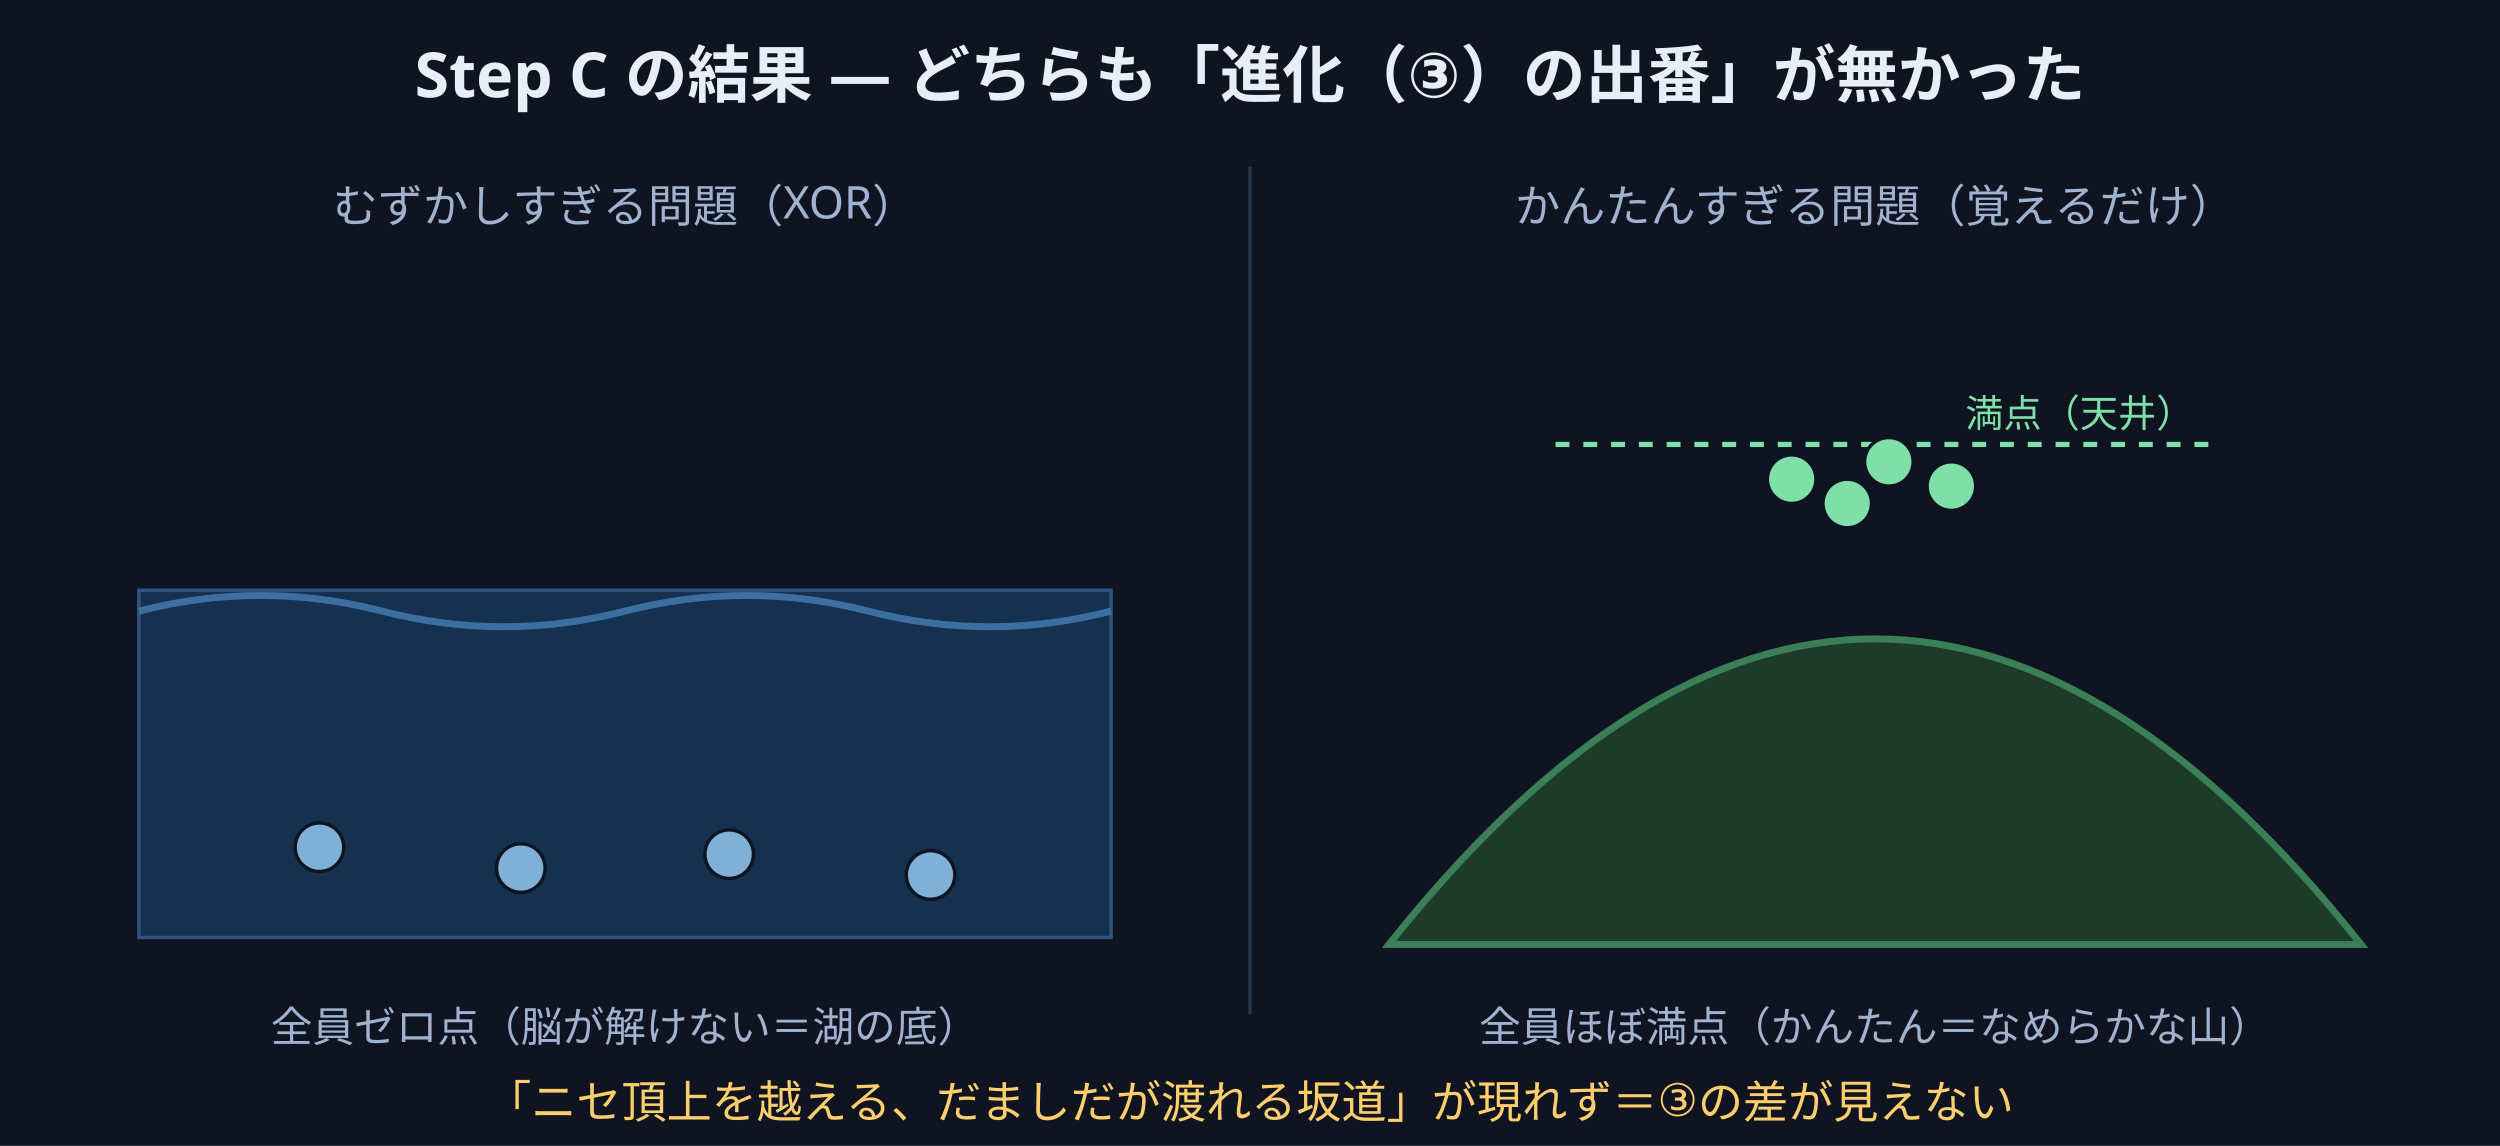
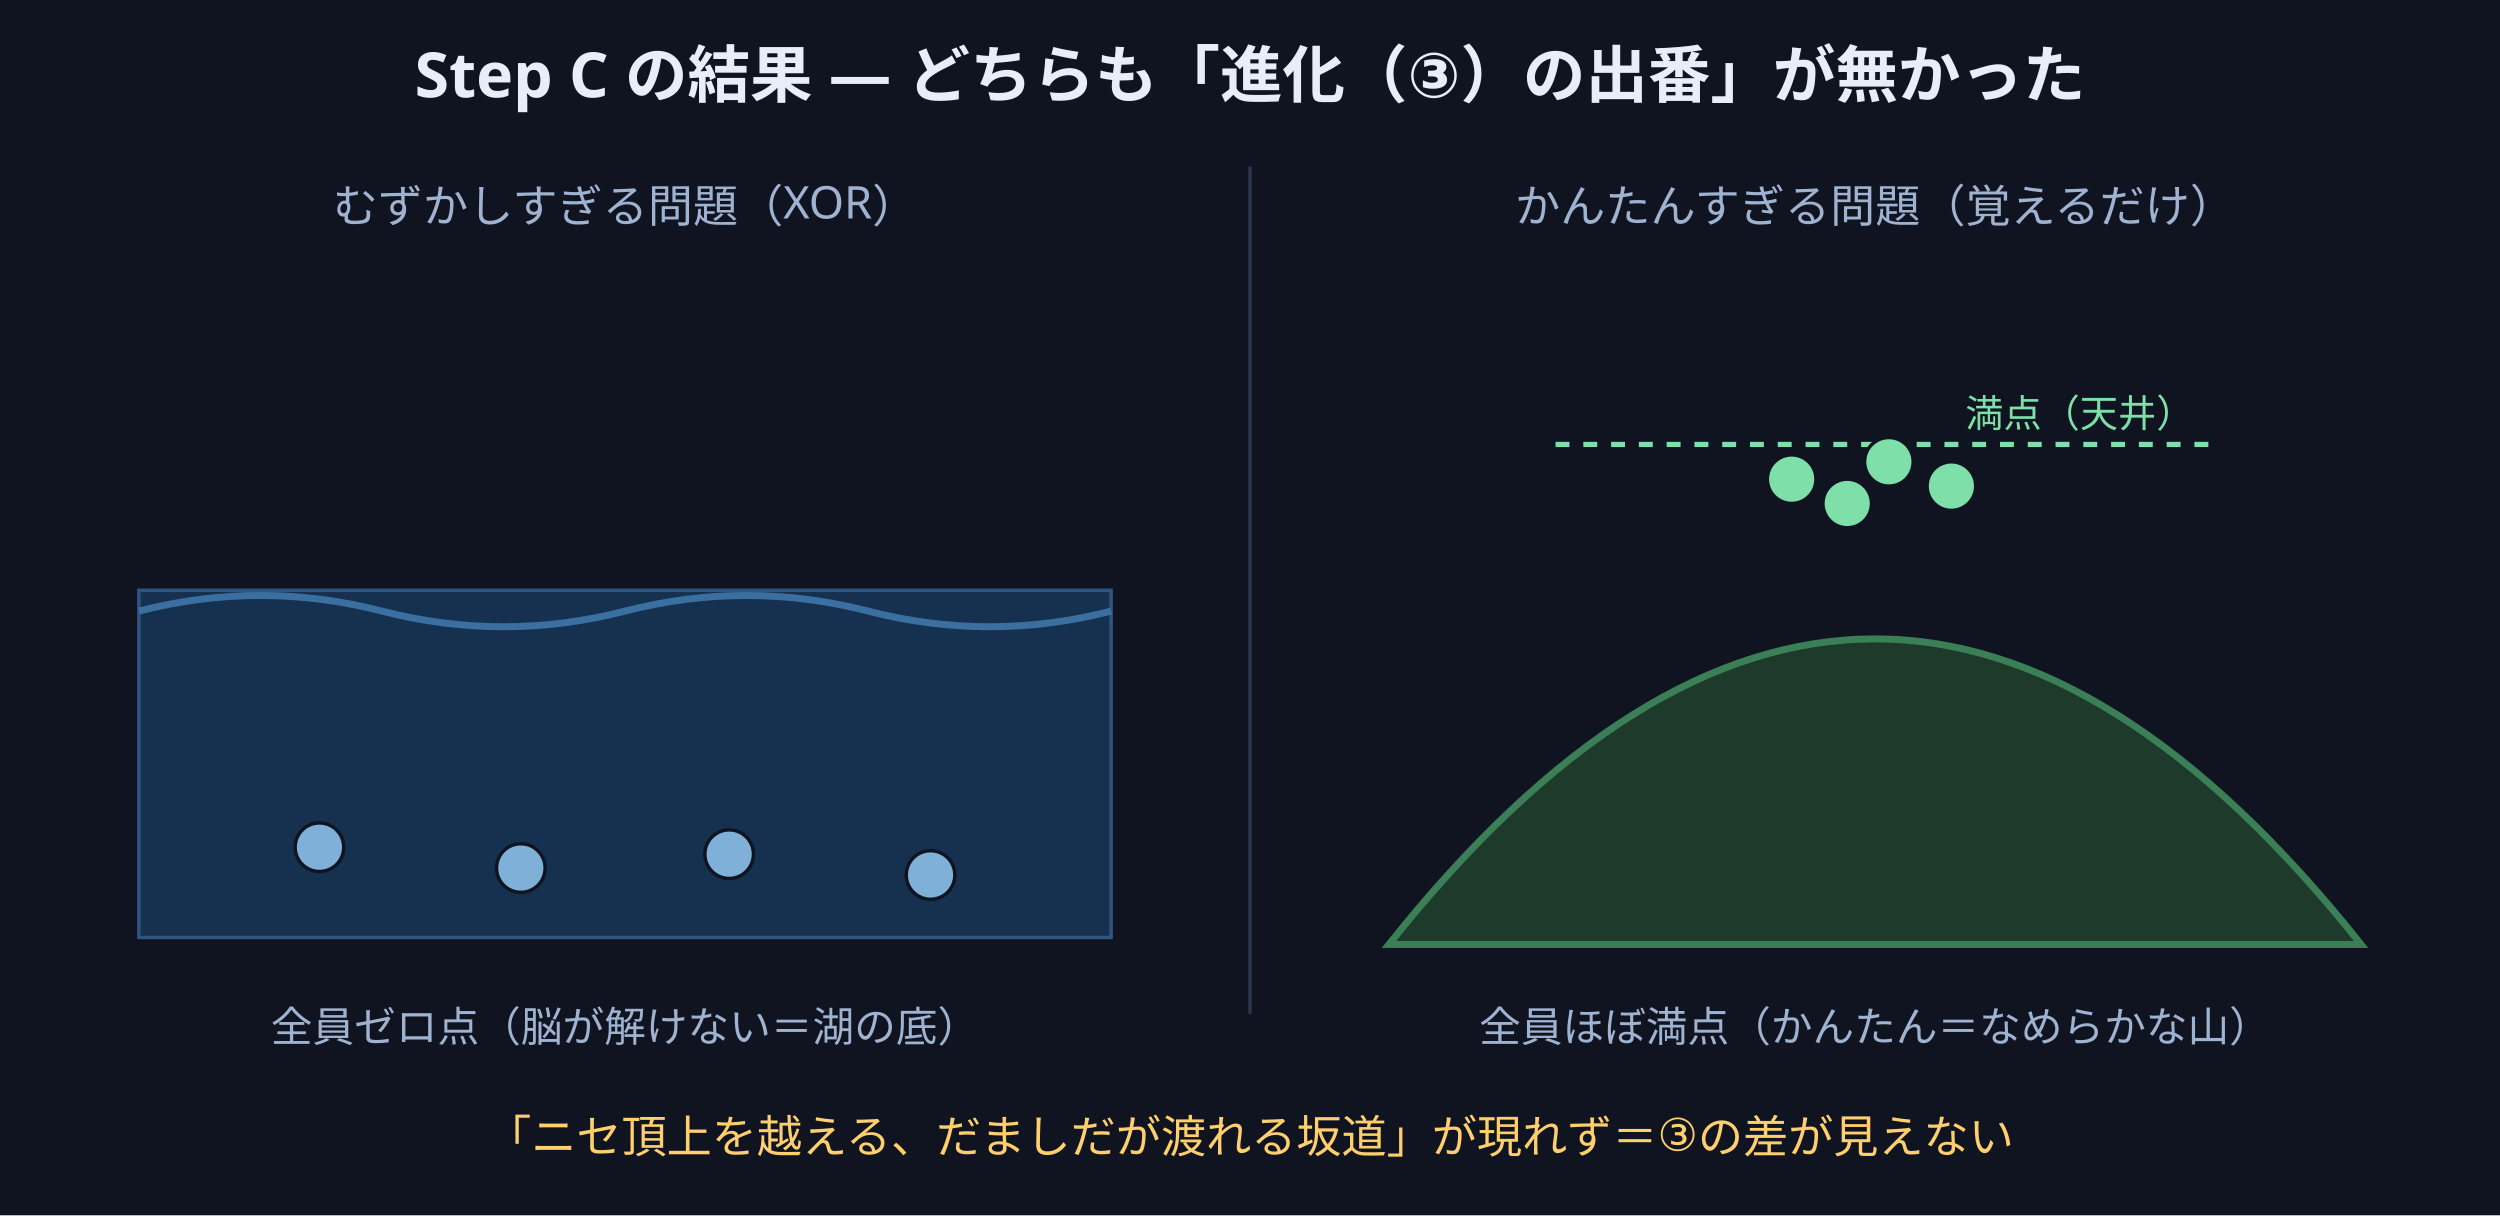
- <svg xmlns="http://www.w3.org/2000/svg" viewBox="0 0 720 330" font-family="sans-serif" role="img" aria-label="Step C の2つの結果">
-   <rect width="720" height="330" fill="#0f1420" />
+ <svg xmlns="http://www.w3.org/2000/svg" viewBox="0 0 720 350" font-family="sans-serif" role="img" aria-label="Step C の2つの結果">
+   <rect width="720" height="350" fill="#0f1420" />
  <text x="360" y="28" fill="#e8eef7" font-size="18" text-anchor="middle" font-weight="bold">Step C の結果 — どちらも「進化（③）の出番」が無かった</text>
  <line x1="360" y1="48" x2="360" y2="292" stroke="#2a3550" stroke-width="1" />
  <text x="180" y="64" fill="#9fb3d1" font-size="13" text-anchor="middle">むずかしすぎる問題（XOR）</text>
  <rect x="40" y="170" width="280" height="100" fill="#16314f" stroke="#2f547f" />
  <path d="M40,176 q35,-9 70,0 t70,0 t70,0 t70,0" fill="none" stroke="#3a6fa0" stroke-width="2">
    <animate attributeName="d" dur="3.5s" repeatCount="indefinite" values="M40,176 q35,-9 70,0 t70,0 t70,0 t70,0;M40,176 q35,9 70,0 t70,0 t70,0 t70,0;M40,176 q35,-9 70,0 t70,0 t70,0 t70,0" />
  </path>
  <g fill="#7fb0d8" stroke="#0f1420" stroke-width="1">
    <circle cx="92" cy="244" r="7">
      <animate attributeName="cy" dur="2.5s" repeatCount="indefinite" values="244;238;244" />
    </circle>
    <circle cx="150" cy="250" r="7">
      <animate attributeName="cy" dur="2.9s" repeatCount="indefinite" values="250;243;250" />
    </circle>
    <circle cx="210" cy="246" r="7">
      <animate attributeName="cy" dur="2.2s" repeatCount="indefinite" values="246;240;246" />
    </circle>
    <circle cx="268" cy="252" r="7">
      <animate attributeName="cy" dur="3.2s" repeatCount="indefinite" values="252;245;252" />
    </circle>
  </g>
  <text x="180" y="300" fill="#9fb3d1" font-size="12" text-anchor="middle">全員ゼロ点（脳が解けない＝湖の底）</text>
  <text x="540" y="64" fill="#9fb3d1" font-size="13" text-anchor="middle">かんたんすぎる問題（覚えるだけ）</text>
  <path d="M400,272 Q540,96 680,272 Z" fill="#1d3a2b" stroke="#3a7f56" stroke-width="2" />
  <line x1="448" y1="128" x2="636" y2="128" stroke="#7ee0a8" stroke-width="1.5" stroke-dasharray="4 4" />
  <text x="632" y="123" fill="#7ee0a8" font-size="11" text-anchor="end">満点（天井）</text>
  <g fill="#7ee0a8" stroke="#0f1420" stroke-width="1">
    <circle cx="516" cy="138" r="7">
      <animate attributeName="cx" dur="2.6s" repeatCount="indefinite" values="516;524;516" />
    </circle>
    <circle cx="544" cy="133" r="7">
      <animate attributeName="cx" dur="3.0s" repeatCount="indefinite" values="544;536;544" />
    </circle>
    <circle cx="532" cy="145" r="7">
      <animate attributeName="cx" dur="2.3s" repeatCount="indefinite" values="532;540;532" />
    </circle>
    <circle cx="562" cy="140" r="7">
      <animate attributeName="cx" dur="3.1s" repeatCount="indefinite" values="562;554;562" />
    </circle>
  </g>
  <text x="540" y="300" fill="#9fb3d1" font-size="12" text-anchor="middle">全員ほぼ満点（かんたん＝なめらかな山）</text>
-   <text x="360" y="322" fill="#ffcf6e" font-size="13" text-anchor="middle">「ニセ頂上を越える、だましだが渡れる坂道」が現れず＝③の差が見えない</text>
+   <text x="360" y="332" fill="#ffcf6e" font-size="13" text-anchor="middle">「ニセ頂上を越える、だましだが渡れる坂道」が現れず＝③の差が見えない</text>
</svg>
